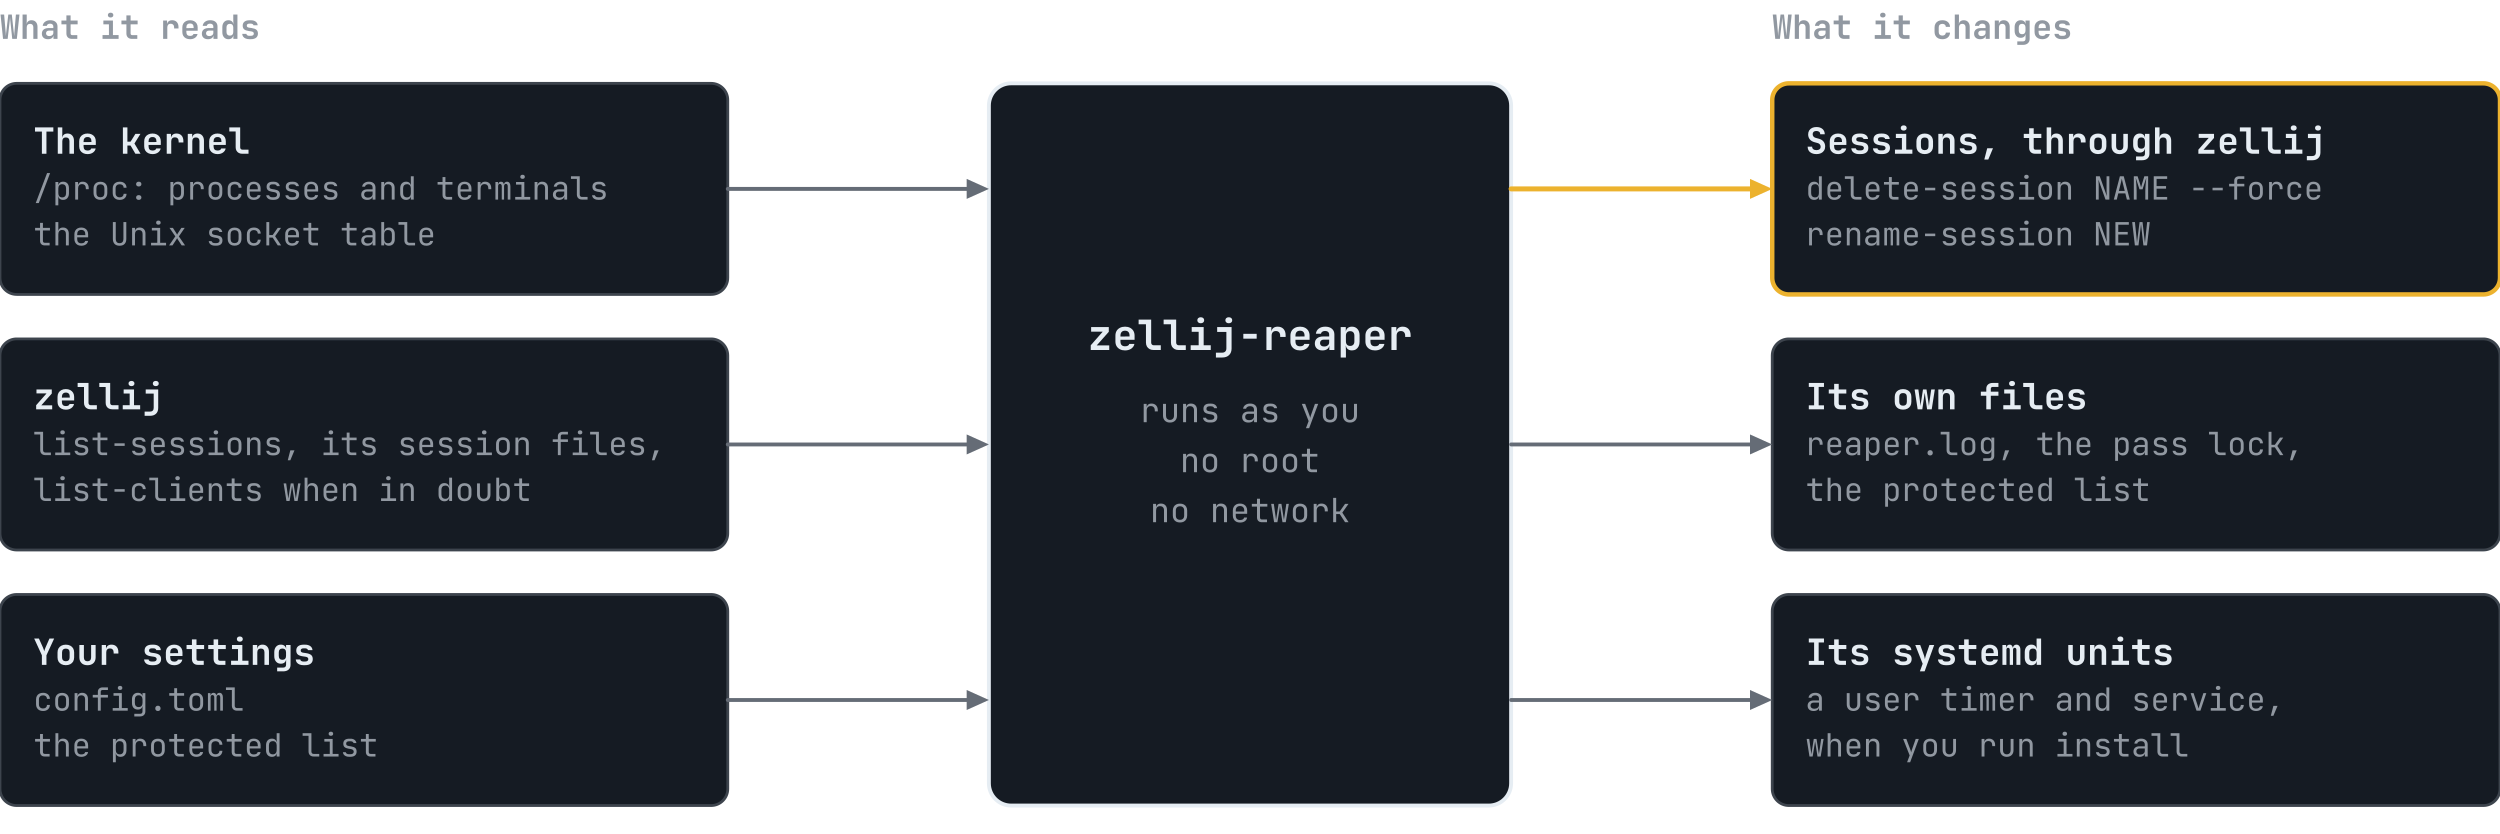
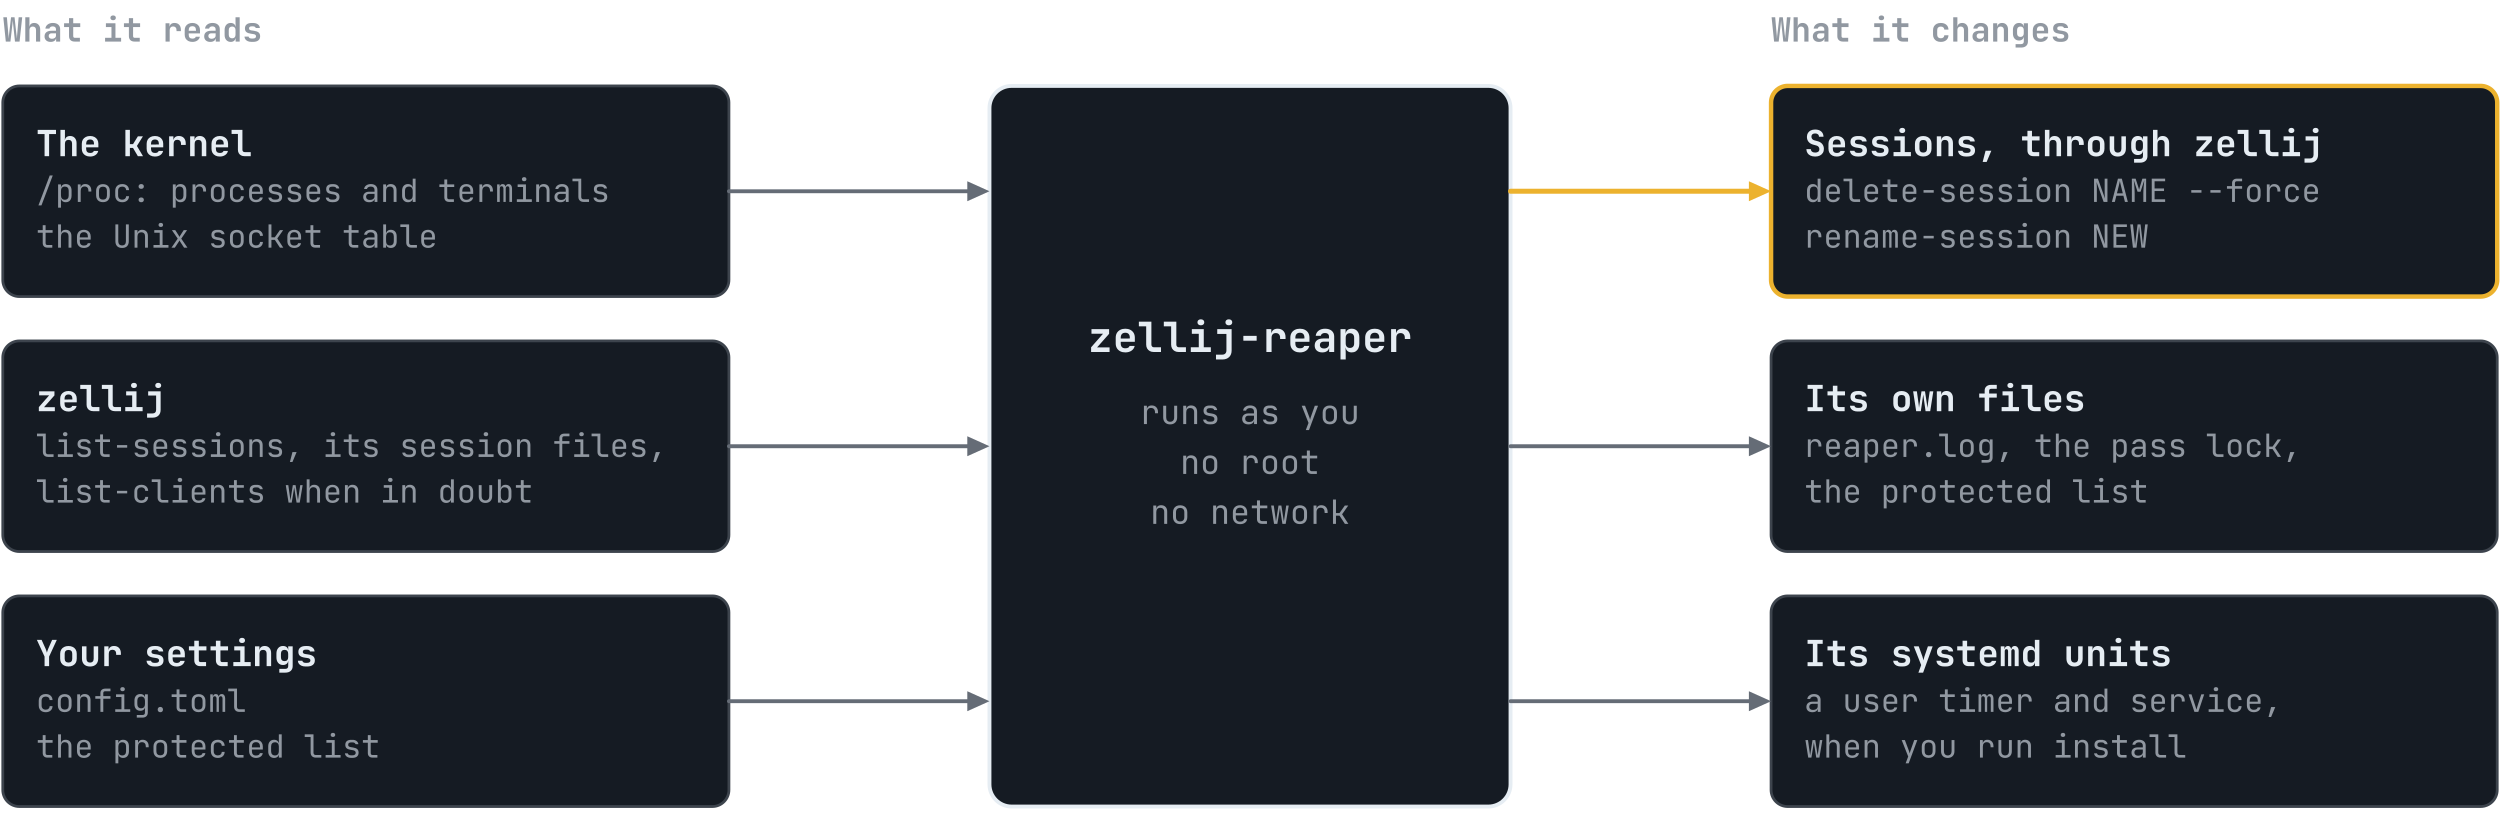
- <svg xmlns="http://www.w3.org/2000/svg" viewBox="0 0 900 300" width="900" height="300" role="img" aria-label="zellij-reaper reads the kernel's process and socket tables, zellij's list and session files, and its own settings. It changes sessions only through zellij's own commands, and otherwise writes only its log, its lock and protected list, and its systemd units when you run install.">
+ <svg xmlns="http://www.w3.org/2000/svg" viewBox="-1 -1 902 302" width="902" height="302" role="img" aria-label="zellij-reaper reads the kernel's process and socket tables, zellij's list and session files, and its own settings. It changes sessions only through zellij's own commands, and otherwise writes only its log, its lock and protected list, and its systemd units when you run install.">
  <defs>
    <path id="g0" d="M91 0 16 -730H124L168 -220Q170 -203 172 -178Q173 -154 174 -129Q176 -104 176 -85Q178 -104 180 -129Q182 -154 184 -178Q187 -203 189 -220L249 -730H354L410 -220Q413 -203 416 -178Q418 -154 421 -129Q424 -104 426 -85Q427 -104 428 -129Q429 -154 430 -178Q432 -203 434 -220L477 -730H584L505 0H367L313 -512Q311 -531 308 -556Q306 -582 304 -608Q302 -633 301 -651Q300 -633 298 -608Q295 -582 293 -556Q291 -531 289 -512L230 0Z" />
    <path id="g1" d="M77 0V-730H202V-550L199 -445H233L199 -416Q199 -484 238 -522Q278 -560 347 -560Q428 -560 476 -506Q525 -452 525 -361V0H400V-348Q400 -398 374 -425Q348 -452 301 -452Q255 -452 228 -424Q202 -396 202 -344V0Z" />
    <path id="g2" d="M239 10Q154 10 105 -35Q56 -80 56 -156Q56 -237 110 -281Q164 -325 263 -325H400V-372Q400 -412 374 -434Q348 -457 303 -457Q262 -457 235 -439Q208 -421 203 -390H81Q90 -468 151 -514Q212 -560 307 -560Q408 -560 466 -510Q525 -459 525 -373V0H404V-96H384L404 -123Q404 -62 359 -26Q314 10 239 10ZM280 -84Q333 -84 366 -111Q400 -138 400 -181V-248H265Q227 -248 204 -226Q181 -204 181 -168Q181 -129 208 -106Q234 -84 280 -84Z" />
    <path id="g3" d="M360 0Q281 0 236 -44Q192 -88 192 -165V-437H43V-550H192V-705H318V-550H529V-437H318V-165Q318 -113 369 -113H519V0Z" />
    <path id="g4" d="M76 0V-114H268V-437H101V-550H388V-114H558V0ZM318 -642Q280 -642 258 -662Q236 -681 236 -714Q236 -747 258 -766Q280 -786 318 -786Q356 -786 378 -766Q400 -747 400 -714Q400 -681 378 -662Q356 -642 318 -642Z" />
    <path id="g5" d="M94 0V-550H212V-445H243L206 -381Q206 -470 246 -515Q286 -560 364 -560Q453 -560 504 -505Q555 -450 555 -353V-313H424V-344Q424 -397 396 -426Q369 -455 321 -455Q272 -455 246 -426Q219 -397 219 -344V0Z" />
    <path id="g6" d="M301 10Q231 10 179 -17Q127 -44 98 -92Q70 -141 70 -206V-344Q70 -409 98 -458Q127 -506 179 -533Q231 -560 301 -560Q370 -560 422 -533Q473 -506 502 -458Q530 -409 530 -344V-245H191V-206Q191 -148 219 -118Q247 -89 302 -89Q344 -89 370 -104Q396 -118 403 -146H526Q512 -75 450 -32Q389 10 301 10ZM409 -315V-345Q409 -402 382 -432Q355 -463 301 -463Q247 -463 219 -432Q191 -401 191 -344V-323L418 -325Z" />
    <path id="g7" d="M253 10Q171 10 120 -47Q70 -104 70 -200V-349Q70 -446 120 -503Q170 -560 253 -560Q321 -560 361 -522Q401 -483 401 -416L373 -445H402L398 -576V-730H523V0H401V-105H373L401 -134Q401 -67 361 -28Q321 10 253 10ZM297 -98Q345 -98 372 -126Q398 -155 398 -206V-344Q398 -395 372 -424Q345 -452 297 -452Q249 -452 222 -424Q195 -396 195 -344V-206Q195 -154 222 -126Q249 -98 297 -98Z" />
    <path id="g8" d="M279 9Q216 9 169 -11Q122 -31 96 -66Q69 -102 67 -150H192Q194 -124 218 -108Q241 -92 279 -92H323Q369 -92 392 -110Q415 -128 415 -159Q415 -188 394 -204Q374 -221 331 -226L263 -236Q169 -249 125 -286Q81 -323 81 -397Q81 -474 133 -516Q185 -559 286 -559H324Q416 -559 471 -518Q526 -477 530 -408H405Q402 -430 380 -444Q359 -458 324 -458H286Q243 -458 224 -442Q204 -427 204 -397Q204 -369 221 -356Q238 -342 276 -336L347 -326Q445 -312 492 -274Q538 -235 538 -160Q538 -80 484 -36Q429 9 323 9Z" />
    <path id="g9" d="M303 10Q233 10 180 -16Q128 -43 99 -92Q70 -140 70 -206V-344Q70 -411 99 -459Q128 -507 180 -534Q233 -560 303 -560Q407 -560 469 -506Q531 -453 534 -361H409Q406 -404 378 -428Q351 -451 303 -451Q253 -451 224 -424Q195 -396 195 -345V-206Q195 -155 224 -127Q253 -99 303 -99Q351 -99 378 -122Q406 -146 409 -189H534Q531 -97 469 -44Q407 10 303 10Z" />
    <path id="g10" d="M77 0V-550H199V-445H233L199 -416Q199 -484 238 -522Q278 -560 347 -560Q428 -560 476 -506Q525 -452 525 -361V0H400V-348Q400 -398 374 -425Q348 -452 301 -452Q255 -452 228 -424Q202 -396 202 -344V0Z" />
    <path id="g11" d="M152 180V76H315Q357 76 378 56Q399 35 399 -3V-44L401 -147H374L401 -174Q401 -107 362 -70Q322 -32 255 -32Q171 -32 122 -89Q72 -146 72 -243V-350Q72 -446 122 -503Q171 -560 255 -560Q322 -560 362 -522Q401 -485 401 -418L374 -445H401L398 -550H523V0Q523 83 468 132Q413 180 317 180ZM297 -140Q345 -140 372 -168Q398 -197 398 -248V-344Q398 -395 372 -424Q345 -452 297 -452Q249 -452 223 -424Q197 -396 197 -344V-248Q197 -196 223 -168Q249 -140 297 -140Z" />
    <path id="g12" d="M78 0V-113L365 -440H87V-550H511V-437L221 -110H522V0Z" />
    <path id="g13" d="M384 0Q330 0 290 -22Q249 -44 226 -84Q203 -125 203 -178V-617H27V-730H328V-178Q328 -148 346 -130Q363 -113 393 -113H559V0Z" />
    <path id="g14" d="M82 180V64H229Q279 64 306 37Q333 10 333 -39V-434H112V-550H458V-36Q458 64 398 122Q338 180 236 180ZM391 -642Q353 -642 331 -662Q309 -681 309 -714Q309 -747 331 -766Q353 -786 391 -786Q429 -786 451 -766Q473 -747 473 -714Q473 -681 451 -662Q429 -642 391 -642Z" />
    <path id="g15" d="M140 -272V-388H460V-272Z" />
    <path id="g16" d="M77 180V-550H199V-445H227L199 -416Q199 -483 239 -522Q279 -560 347 -560Q430 -560 480 -503Q530 -446 530 -350V-201Q530 -137 508 -90Q485 -42 444 -16Q403 10 347 10Q279 10 239 -28Q199 -67 199 -134L227 -105H198L202 26V180ZM303 -98Q351 -98 378 -126Q405 -154 405 -206V-344Q405 -396 378 -424Q351 -452 303 -452Q256 -452 229 -424Q202 -395 202 -344V-206Q202 -155 229 -126Q256 -98 303 -98Z" />
    <path id="g17" d="M111 0V-550H199V-445H220L191 -380Q191 -469 230 -514Q268 -560 344 -560Q431 -560 482 -506Q534 -451 534 -358V-325H444V-350Q444 -415 412 -450Q381 -484 323 -484Q266 -484 234 -449Q201 -414 201 -350V0Z" />
    <path id="g18" d="M299 10Q204 10 147 -46Q90 -103 90 -200V-550H180V-200Q180 -138 212 -104Q244 -69 299 -69Q355 -69 388 -104Q420 -138 420 -200V-550H510V-200Q510 -103 452 -46Q394 10 299 10Z" />
    <path id="g19" d="M92 0V-550H182V-445H201L182 -424Q182 -489 221 -524Q260 -560 329 -560Q412 -560 461 -509Q510 -458 510 -370V0H420V-360Q420 -419 388 -450Q357 -482 303 -482Q247 -482 214 -448Q182 -414 182 -350V0Z" />
    <path id="g20" d="M283 8Q227 8 186 -10Q144 -27 120 -59Q95 -91 90 -135H180Q186 -106 212 -89Q239 -72 283 -72H325Q378 -72 404 -94Q430 -115 430 -151Q430 -186 406 -206Q383 -227 337 -234L263 -246Q182 -260 142 -296Q103 -333 103 -403Q103 -477 150 -518Q197 -558 291 -558H329Q408 -558 456 -521Q504 -484 514 -421H424Q418 -447 394 -462Q370 -478 329 -478H291Q240 -478 216 -459Q193 -440 193 -402Q193 -368 213 -352Q233 -336 276 -329L350 -317Q439 -303 480 -265Q520 -227 520 -155Q520 -79 472 -36Q423 8 325 8Z" />
    <path id="g21" d="M252 10Q165 10 115 -34Q65 -79 65 -155Q65 -232 115 -276Q165 -320 250 -320H420V-375Q420 -426 390 -454Q359 -481 303 -481Q254 -481 221 -460Q188 -440 183 -405H93Q102 -476 160 -518Q218 -560 305 -560Q400 -560 455 -511Q510 -462 510 -378V0H422V-105H407L422 -120Q422 -60 376 -25Q329 10 252 10ZM274 -61Q338 -61 379 -93Q420 -125 420 -175V-253H252Q207 -253 181 -228Q155 -203 155 -160Q155 -114 186 -88Q218 -61 274 -61Z" />
    <path id="g22" d="M178 180 259 -34 55 -550H155L283 -210Q290 -193 296 -170Q302 -146 306 -130Q310 -146 316 -170Q322 -193 328 -210L448 -550H545L274 180Z" />
    <path id="g23" d="M300 8Q234 8 186 -17Q138 -42 112 -90Q85 -137 85 -202V-348Q85 -414 112 -461Q138 -508 186 -533Q234 -558 300 -558Q366 -558 414 -533Q462 -508 488 -461Q515 -414 515 -349V-202Q515 -137 488 -90Q462 -42 414 -17Q366 8 300 8ZM300 -72Q359 -72 392 -105Q425 -138 425 -202V-348Q425 -412 392 -445Q359 -478 300 -478Q242 -478 208 -445Q175 -412 175 -348V-202Q175 -138 208 -105Q242 -72 300 -72Z" />
    <path id="g24" d="M360 0Q289 0 250 -38Q210 -76 210 -145V-468H55V-550H210V-705H300V-550H520V-468H300V-145Q300 -82 360 -82H510V0Z" />
    <path id="g25" d="M300 10Q235 10 186 -16Q138 -42 112 -90Q85 -137 85 -200V-350Q85 -414 112 -461Q138 -508 186 -534Q235 -560 300 -560Q365 -560 414 -534Q462 -508 488 -461Q515 -414 515 -350V-253H173V-200Q173 -135 206 -100Q239 -66 300 -66Q352 -66 384 -84Q416 -103 423 -140H513Q504 -71 446 -30Q387 10 300 10ZM427 -313V-350Q427 -415 394 -450Q362 -485 300 -485Q239 -485 206 -450Q173 -415 173 -350V-321H434Z" />
    <path id="g26" d="M123 0 35 -550H115L170 -160Q173 -138 176 -112Q180 -87 182 -70Q184 -87 188 -112Q193 -138 196 -160L257 -550H343L404 -160Q407 -138 412 -112Q416 -87 418 -70Q420 -87 424 -112Q429 -138 432 -160L489 -550H565L473 0H374L315 -380Q311 -408 306 -436Q301 -464 299 -480Q297 -464 293 -436Q289 -408 284 -380L222 0Z" />
    <path id="g27" d="M95 0V-730H185V-323H291L451 -550H554L369 -288L557 0H452L292 -245H185V0Z" />
    <path id="g28" d="M237 0V-614H46V-730H554V-614H363V0Z" />
    <path id="g29" d="M80 0V-730H205V-334H292L426 -550H566L400 -284L569 0H426L292 -228H205V0Z" />
    <path id="g30" d="M75 110 430 -830H525L170 110Z" />
    <path id="g31" d="M92 180V-550H182V-445H200L182 -424Q182 -487 224 -524Q265 -560 333 -560Q416 -560 466 -506Q515 -451 515 -356V-195Q515 -132 492 -86Q470 -40 430 -15Q389 10 333 10Q266 10 224 -27Q182 -64 182 -126L200 -105H180L182 20V180ZM303 -68Q360 -68 392 -102Q425 -136 425 -200V-350Q425 -414 392 -448Q360 -482 303 -482Q248 -482 215 -447Q182 -412 182 -350V-200Q182 -138 215 -103Q248 -68 303 -68Z" />
    <path id="g32" d="M304 10Q238 10 188 -15Q139 -40 112 -88Q85 -135 85 -200V-350Q85 -416 112 -463Q139 -510 188 -535Q238 -560 304 -560Q399 -560 457 -509Q515 -458 518 -370H428Q425 -423 392 -452Q360 -480 304 -480Q245 -480 210 -446Q175 -413 175 -351V-200Q175 -138 210 -104Q245 -70 304 -70Q360 -70 392 -99Q425 -128 428 -180H518Q515 -92 457 -41Q399 10 304 10Z" />
    <path id="g33" d="M300 -410Q263 -410 240 -430Q217 -451 217 -485Q217 -519 240 -540Q263 -560 300 -560Q338 -560 360 -540Q383 -519 383 -485Q383 -451 360 -430Q338 -410 300 -410ZM300 10Q263 10 240 -10Q217 -31 217 -65Q217 -99 240 -120Q263 -140 300 -140Q338 -140 360 -120Q383 -99 383 -65Q383 -31 360 -10Q338 10 300 10Z" />
    <path id="g34" d="M268 10Q186 10 136 -45Q85 -100 85 -194V-355Q85 -450 135 -505Q185 -560 268 -560Q336 -560 377 -523Q418 -486 418 -424L400 -445H420L418 -570V-730H508V0H418V-105H400L418 -126Q418 -63 377 -26Q336 10 268 10ZM298 -68Q354 -68 386 -103Q418 -138 418 -200V-350Q418 -412 386 -447Q354 -482 298 -482Q241 -482 208 -448Q175 -414 175 -350V-200Q175 -136 208 -102Q241 -68 298 -68Z" />
    <path id="g35" d="M66 0V-550H145V-484H163L149 -460Q149 -506 174 -533Q198 -560 240 -560Q286 -560 311 -526Q336 -492 336 -430L309 -484H351L332 -460Q332 -506 358 -533Q383 -560 425 -560Q477 -560 506 -521Q534 -482 534 -418V0H451V-419Q451 -453 436 -472Q422 -491 394 -491Q367 -491 352 -472Q336 -454 336 -420V0H264V-419Q264 -454 248 -472Q233 -491 205 -491Q177 -491 163 -472Q149 -454 149 -420V0Z" />
    <path id="g36" d="M85 0V-82H280V-468H110V-550H370V-82H555V0ZM315 -649Q282 -649 263 -666Q244 -683 244 -712Q244 -742 263 -760Q282 -777 315 -777Q348 -777 367 -760Q386 -742 386 -712Q386 -683 367 -666Q348 -649 315 -649Z" />
    <path id="g37" d="M375 0Q327 0 291 -19Q255 -38 235 -73Q215 -108 215 -155V-648H30V-730H305V-155Q305 -121 324 -102Q343 -82 375 -82H550V0Z" />
    <path id="g38" d="M92 0V-730H182V-550V-445H201L182 -424Q182 -489 221 -524Q260 -560 329 -560Q412 -560 461 -509Q510 -458 510 -370V0H420V-360Q420 -419 388 -452Q357 -484 303 -484Q247 -484 214 -449Q182 -414 182 -350V0Z" />
    <path id="g39" d="M300 10Q198 10 144 -46Q90 -103 90 -200V-730H180V-200Q180 -140 210 -105Q239 -70 300 -70Q360 -70 390 -105Q420 -140 420 -200V-730H510V-200Q510 -102 456 -46Q403 10 300 10Z" />
    <path id="g40" d="M50 0 245 -283 62 -550H168L277 -380Q284 -369 290 -356Q297 -343 301 -335Q304 -343 310 -356Q317 -369 324 -380L434 -550H539L356 -282L550 0H444L326 -180Q319 -191 312 -206Q306 -220 301 -229Q297 -220 290 -206Q282 -191 274 -180L155 0Z" />
    <path id="g41" d="M332 10Q264 10 223 -26Q182 -63 182 -126L200 -105H182V0H92V-730H182V-570L180 -445H200L182 -424Q182 -486 224 -523Q265 -560 332 -560Q415 -560 465 -505Q515 -450 515 -355V-194Q515 -100 465 -45Q415 10 332 10ZM302 -68Q359 -68 392 -102Q425 -136 425 -200V-350Q425 -414 392 -448Q359 -482 302 -482Q247 -482 214 -447Q182 -412 182 -350V-200Q182 -138 214 -103Q247 -68 302 -68Z" />
    <path id="g42" d="M140 -290V-370H460V-290Z" />
    <path id="g43" d="M165 160 245 -151H375L245 160Z" />
    <path id="g44" d="M220 0V-413H60V-495H220V-590Q220 -655 261 -692Q302 -730 374 -730H535V-648H374Q343 -648 326 -634Q310 -619 310 -590V-495H535V-413H310V0Z" />
    <path id="g45" d="M237 0V-265L23 -730H154L268 -477Q281 -447 290 -418Q299 -389 302 -373Q306 -389 314 -418Q323 -447 336 -477L447 -730H577L363 -265V0Z" />
    <path id="g46" d="M300 9Q230 9 178 -18Q127 -44 98 -92Q70 -141 70 -207V-343Q70 -409 98 -458Q127 -506 178 -532Q230 -559 300 -559Q371 -559 422 -532Q473 -506 502 -458Q530 -409 530 -344V-207Q530 -141 502 -92Q473 -44 422 -18Q371 9 300 9ZM300 -100Q350 -100 378 -128Q405 -155 405 -207V-343Q405 -396 378 -423Q350 -450 300 -450Q251 -450 223 -423Q195 -396 195 -343V-207Q195 -155 223 -128Q251 -100 300 -100Z" />
    <path id="g47" d="M300 10Q195 10 135 -48Q75 -107 75 -208V-550H200V-209Q200 -156 226 -128Q252 -99 300 -99Q347 -99 374 -128Q400 -156 400 -209V-550H525V-208Q525 -107 464 -48Q403 10 300 10Z" />
    <path id="g48" d="M161 180V98H336Q378 98 398 79Q417 60 417 20V-50L419 -150H401L418 -165Q418 -105 378 -70Q338 -35 271 -35Q186 -35 137 -90Q88 -146 88 -240V-356Q88 -450 137 -505Q186 -560 271 -560Q338 -560 378 -525Q418 -490 418 -430L401 -445H418V-550H507V20Q507 94 462 137Q416 180 335 180ZM298 -113Q354 -113 386 -148Q418 -183 418 -245V-350Q418 -412 386 -447Q354 -482 298 -482Q241 -482 210 -448Q178 -414 178 -350V-245Q178 -181 210 -147Q241 -113 298 -113Z" />
    <path id="g49" d="M300 10Q262 10 240 -12Q217 -34 217 -71Q217 -110 240 -133Q262 -156 300 -156Q338 -156 360 -133Q383 -110 383 -71Q383 -34 360 -12Q338 10 300 10Z" />
    <path id="g50" d="M302 10Q227 10 172 -15Q117 -40 88 -86Q58 -133 57 -196H182Q182 -151 214 -126Q247 -100 303 -100Q357 -100 388 -125Q418 -150 418 -194Q418 -231 396 -258Q375 -286 335 -296L251 -319Q165 -341 118 -398Q72 -455 72 -536Q72 -598 100 -644Q128 -690 180 -715Q231 -740 301 -740Q407 -740 469 -686Q531 -631 532 -539H407Q407 -582 379 -606Q351 -631 300 -631Q251 -631 224 -608Q197 -585 197 -543Q197 -505 218 -478Q238 -452 277 -441L364 -417Q451 -395 497 -338Q543 -282 543 -199Q543 -137 513 -90Q483 -42 429 -16Q375 10 302 10Z" />
    <path id="g51" d="M150 160 230 -151H390L260 160Z" />
    <path id="g52" d="M90 0V-730H210L433 -105Q431 -130 428 -166Q426 -203 424 -244Q423 -284 423 -320V-730H510V0H390L168 -625Q170 -601 172 -564Q174 -528 176 -488Q177 -447 177 -410V0Z" />
    <path id="g53" d="M50 0 240 -730H361L550 0H459L411 -194H190L142 0ZM208 -270H392L336 -495Q320 -559 311 -602Q302 -645 300 -658Q298 -645 289 -602Q280 -559 264 -496Z" />
    <path id="g54" d="M76 0V-730H194L270 -494Q281 -462 290 -430Q299 -399 303 -382Q308 -399 316 -430Q324 -462 334 -495L406 -730H524V0H436V-265Q436 -309 439 -365Q442 -421 447 -480Q452 -538 458 -592Q463 -645 467 -685L349 -320H254L135 -685Q140 -646 145 -594Q150 -543 154 -486Q158 -428 161 -371Q164 -314 164 -265V0Z" />
    <path id="g55" d="M100 0V-730H520V-648H189V-422H485V-341H189V-82H520V0Z" />
    <path id="g56" d="M109 0 25 -730H111L166 -190Q168 -168 170 -144Q172 -121 174 -100Q175 -79 175 -65Q177 -79 178 -100Q180 -121 182 -144Q185 -168 188 -190L256 -730H349L411 -190Q414 -168 416 -144Q419 -121 422 -100Q424 -79 425 -65Q426 -79 428 -100Q429 -121 432 -144Q434 -168 436 -190L493 -730H575L489 0H376L314 -550Q312 -573 310 -595Q307 -617 305 -636Q303 -655 302 -667Q301 -655 298 -636Q296 -617 294 -595Q292 -573 289 -550L222 0Z" />
    <path id="g57" d="M90 0V-110H237V-620H90V-730H510V-620H363V-110H510V0Z" />
    <path id="g58" d="M104 0 20 -550H124L170 -213Q174 -184 178 -149Q181 -114 183 -91Q186 -114 191 -149Q196 -184 200 -213L252 -550H349L400 -213Q404 -184 409 -148Q414 -113 417 -90Q419 -114 424 -150Q428 -185 431 -213L480 -550H580L494 0H365L317 -339Q313 -367 308 -402Q303 -436 300 -458Q297 -436 292 -402Q288 -367 283 -339L233 0Z" />
    <path id="g59" d="M205 0V-376H54V-489H205V-572Q205 -644 253 -687Q301 -730 380 -730H541V-620H383Q359 -620 344 -606Q330 -593 330 -570V-489H541V-376H330V0Z" />
    <path id="g60" d="M166 180 243 -30 38 -550H175L277 -269Q285 -246 293 -214Q301 -181 305 -160Q310 -181 318 -214Q326 -246 334 -269L430 -550H562L297 180Z" />
    <path id="g61" d="M52 0V-550H154V-476H175L158 -458Q158 -504 184 -532Q210 -560 251 -560Q295 -560 320 -524Q344 -488 344 -427L322 -476H356L343 -458Q343 -504 369 -532Q395 -560 438 -560Q489 -560 519 -522Q549 -484 549 -419V0H439V-414Q439 -441 427 -456Q415 -472 392 -472Q370 -472 358 -457Q345 -442 345 -414V0H255V-414Q255 -442 243 -457Q231 -472 208 -472Q185 -472 174 -457Q162 -442 162 -414V0Z" />
    <path id="g62" d="M239 0 55 -550H147L269 -180Q280 -147 289 -116Q298 -86 302 -69Q307 -86 316 -116Q325 -147 335 -180L454 -550H545L361 0Z" />
  </defs>
  <g transform="scale(0.012)" fill="#9198a1">
    <use href="#g0" x="0.0" y="1166.7" />
    <use href="#g1" x="600.0" y="1166.7" />
    <use href="#g2" x="1200.0" y="1166.7" />
    <use href="#g3" x="1800.0" y="1166.7" />
    <use href="#g4" x="3000.0" y="1166.7" />
    <use href="#g3" x="3600.0" y="1166.7" />
    <use href="#g5" x="4800.0" y="1166.7" />
    <use href="#g6" x="5400.0" y="1166.7" />
    <use href="#g2" x="6000.0" y="1166.7" />
    <use href="#g7" x="6600.0" y="1166.7" />
    <use href="#g8" x="7200.0" y="1166.7" />
  </g>
  <g transform="scale(0.012)" fill="#9198a1">
    <use href="#g0" x="53166.7" y="1166.7" />
    <use href="#g1" x="53766.7" y="1166.7" />
    <use href="#g2" x="54366.7" y="1166.7" />
    <use href="#g3" x="54966.7" y="1166.7" />
    <use href="#g4" x="56166.7" y="1166.7" />
    <use href="#g3" x="56766.7" y="1166.7" />
    <use href="#g9" x="57966.7" y="1166.7" />
    <use href="#g1" x="58566.7" y="1166.7" />
    <use href="#g2" x="59166.7" y="1166.7" />
    <use href="#g10" x="59766.7" y="1166.7" />
    <use href="#g11" x="60366.7" y="1166.7" />
    <use href="#g6" x="60966.7" y="1166.7" />
    <use href="#g8" x="61566.7" y="1166.7" />
  </g>
  <rect x="356" y="30" width="188" height="260" rx="8" fill="#151b23" stroke="#e6edf3" stroke-width="1.4" />
  <g transform="scale(0.015)" fill="#e6edf3">
    <use href="#g12" x="26100.0" y="8400.0" />
    <use href="#g6" x="26700.0" y="8400.0" />
    <use href="#g13" x="27300.0" y="8400.0" />
    <use href="#g13" x="27900.0" y="8400.0" />
    <use href="#g4" x="28500.0" y="8400.0" />
    <use href="#g14" x="29100.0" y="8400.0" />
    <use href="#g15" x="29700.0" y="8400.0" />
    <use href="#g5" x="30300.0" y="8400.0" />
    <use href="#g6" x="30900.0" y="8400.0" />
    <use href="#g2" x="31500.0" y="8400.0" />
    <use href="#g16" x="32100.0" y="8400.0" />
    <use href="#g6" x="32700.0" y="8400.0" />
    <use href="#g5" x="33300.0" y="8400.0" />
  </g>
  <g transform="scale(0.012)" fill="#9198a1">
    <use href="#g17" x="34200.0" y="12666.7" />
    <use href="#g18" x="34800.0" y="12666.7" />
    <use href="#g19" x="35400.0" y="12666.7" />
    <use href="#g20" x="36000.0" y="12666.7" />
    <use href="#g21" x="37200.0" y="12666.7" />
    <use href="#g20" x="37800.0" y="12666.7" />
    <use href="#g22" x="39000.0" y="12666.7" />
    <use href="#g23" x="39600.0" y="12666.7" />
    <use href="#g18" x="40200.0" y="12666.7" />
  </g>
  <g transform="scale(0.012)" fill="#9198a1">
    <use href="#g19" x="35400.0" y="14166.7" />
    <use href="#g23" x="36000.0" y="14166.7" />
    <use href="#g17" x="37200.0" y="14166.7" />
    <use href="#g23" x="37800.0" y="14166.7" />
    <use href="#g23" x="38400.0" y="14166.7" />
    <use href="#g24" x="39000.0" y="14166.7" />
  </g>
  <g transform="scale(0.012)" fill="#9198a1">
    <use href="#g19" x="34500.0" y="15666.7" />
    <use href="#g23" x="35100.0" y="15666.7" />
    <use href="#g19" x="36300.0" y="15666.7" />
    <use href="#g25" x="36900.0" y="15666.7" />
    <use href="#g24" x="37500.0" y="15666.7" />
    <use href="#g26" x="38100.0" y="15666.7" />
    <use href="#g23" x="38700.0" y="15666.7" />
    <use href="#g17" x="39300.0" y="15666.7" />
    <use href="#g27" x="39900.0" y="15666.7" />
  </g>
  <rect x="0" y="30" width="262" height="76" rx="6" fill="#151b23" stroke="#3d444d" stroke-width="1" />
  <g transform="scale(0.013)" fill="#e6edf3">
    <use href="#g28" x="923.1" y="4257.7" />
    <use href="#g1" x="1523.1" y="4257.7" />
    <use href="#g6" x="2123.1" y="4257.7" />
    <use href="#g29" x="3323.1" y="4257.7" />
    <use href="#g6" x="3923.1" y="4257.7" />
    <use href="#g5" x="4523.1" y="4257.7" />
    <use href="#g10" x="5123.1" y="4257.7" />
    <use href="#g6" x="5723.1" y="4257.7" />
    <use href="#g13" x="6323.1" y="4257.7" />
  </g>
  <g transform="scale(0.0115)" fill="#9198a1">
    <use href="#g30" x="1043.5" y="6247.8" />
    <use href="#g31" x="1643.5" y="6247.8" />
    <use href="#g17" x="2243.5" y="6247.8" />
    <use href="#g23" x="2843.5" y="6247.8" />
    <use href="#g32" x="3443.5" y="6247.8" />
    <use href="#g33" x="4043.5" y="6247.8" />
    <use href="#g31" x="5243.5" y="6247.8" />
    <use href="#g17" x="5843.5" y="6247.8" />
    <use href="#g23" x="6443.5" y="6247.8" />
    <use href="#g32" x="7043.5" y="6247.8" />
    <use href="#g25" x="7643.5" y="6247.8" />
    <use href="#g20" x="8243.5" y="6247.8" />
    <use href="#g20" x="8843.5" y="6247.8" />
    <use href="#g25" x="9443.5" y="6247.8" />
    <use href="#g20" x="10043.5" y="6247.8" />
    <use href="#g21" x="11243.5" y="6247.8" />
    <use href="#g19" x="11843.5" y="6247.8" />
    <use href="#g34" x="12443.5" y="6247.8" />
    <use href="#g24" x="13643.5" y="6247.8" />
    <use href="#g25" x="14243.5" y="6247.8" />
    <use href="#g17" x="14843.5" y="6247.8" />
    <use href="#g35" x="15443.5" y="6247.8" />
    <use href="#g36" x="16043.5" y="6247.8" />
    <use href="#g19" x="16643.5" y="6247.8" />
    <use href="#g21" x="17243.5" y="6247.8" />
    <use href="#g37" x="17843.5" y="6247.8" />
    <use href="#g20" x="18443.5" y="6247.8" />
  </g>
  <g transform="scale(0.0115)" fill="#9198a1">
    <use href="#g24" x="1043.5" y="7682.6" />
    <use href="#g38" x="1643.5" y="7682.6" />
    <use href="#g25" x="2243.5" y="7682.6" />
    <use href="#g39" x="3443.5" y="7682.6" />
    <use href="#g19" x="4043.5" y="7682.6" />
    <use href="#g36" x="4643.5" y="7682.6" />
    <use href="#g40" x="5243.5" y="7682.6" />
    <use href="#g20" x="6443.5" y="7682.6" />
    <use href="#g23" x="7043.5" y="7682.6" />
    <use href="#g32" x="7643.5" y="7682.6" />
    <use href="#g27" x="8243.5" y="7682.6" />
    <use href="#g25" x="8843.5" y="7682.6" />
    <use href="#g24" x="9443.5" y="7682.6" />
    <use href="#g24" x="10643.5" y="7682.6" />
    <use href="#g21" x="11243.5" y="7682.6" />
    <use href="#g41" x="11843.5" y="7682.6" />
    <use href="#g37" x="12443.5" y="7682.6" />
    <use href="#g25" x="13043.5" y="7682.6" />
  </g>
  <path d="M262,68.0 L349.0,68.0" fill="none" stroke="#656c76" stroke-width="1.4" stroke-linejoin="round" stroke-linecap="round" />
  <path d="M356,68.0 L348.0,71.6 L348.0,64.4 Z" fill="#656c76" />
  <rect x="0" y="122" width="262" height="76" rx="6" fill="#151b23" stroke="#3d444d" stroke-width="1" />
  <g transform="scale(0.013)" fill="#e6edf3">
    <use href="#g12" x="923.1" y="11334.6" />
    <use href="#g6" x="1523.1" y="11334.6" />
    <use href="#g13" x="2123.1" y="11334.6" />
    <use href="#g13" x="2723.1" y="11334.6" />
    <use href="#g4" x="3323.1" y="11334.6" />
    <use href="#g14" x="3923.1" y="11334.6" />
  </g>
  <g transform="scale(0.0115)" fill="#9198a1">
    <use href="#g37" x="1043.5" y="14247.8" />
    <use href="#g36" x="1643.5" y="14247.8" />
    <use href="#g20" x="2243.5" y="14247.8" />
    <use href="#g24" x="2843.5" y="14247.8" />
    <use href="#g42" x="3443.5" y="14247.8" />
    <use href="#g20" x="4043.5" y="14247.8" />
    <use href="#g25" x="4643.5" y="14247.8" />
    <use href="#g20" x="5243.5" y="14247.8" />
    <use href="#g20" x="5843.5" y="14247.8" />
    <use href="#g36" x="6443.5" y="14247.8" />
    <use href="#g23" x="7043.5" y="14247.8" />
    <use href="#g19" x="7643.5" y="14247.8" />
    <use href="#g20" x="8243.5" y="14247.8" />
    <use href="#g43" x="8843.5" y="14247.8" />
    <use href="#g36" x="10043.5" y="14247.8" />
    <use href="#g24" x="10643.5" y="14247.8" />
    <use href="#g20" x="11243.5" y="14247.8" />
    <use href="#g20" x="12443.5" y="14247.8" />
    <use href="#g25" x="13043.5" y="14247.8" />
    <use href="#g20" x="13643.5" y="14247.8" />
    <use href="#g20" x="14243.5" y="14247.8" />
    <use href="#g36" x="14843.5" y="14247.8" />
    <use href="#g23" x="15443.5" y="14247.8" />
    <use href="#g19" x="16043.5" y="14247.8" />
    <use href="#g44" x="17243.5" y="14247.8" />
    <use href="#g36" x="17843.5" y="14247.8" />
    <use href="#g37" x="18443.5" y="14247.8" />
    <use href="#g25" x="19043.5" y="14247.8" />
    <use href="#g20" x="19643.5" y="14247.8" />
    <use href="#g43" x="20243.5" y="14247.8" />
  </g>
  <g transform="scale(0.0115)" fill="#9198a1">
    <use href="#g37" x="1043.5" y="15682.6" />
    <use href="#g36" x="1643.5" y="15682.6" />
    <use href="#g20" x="2243.5" y="15682.6" />
    <use href="#g24" x="2843.5" y="15682.6" />
    <use href="#g42" x="3443.5" y="15682.6" />
    <use href="#g32" x="4043.5" y="15682.6" />
    <use href="#g37" x="4643.5" y="15682.6" />
    <use href="#g36" x="5243.5" y="15682.6" />
    <use href="#g25" x="5843.5" y="15682.6" />
    <use href="#g19" x="6443.5" y="15682.6" />
    <use href="#g24" x="7043.5" y="15682.6" />
    <use href="#g20" x="7643.5" y="15682.6" />
    <use href="#g26" x="8843.5" y="15682.6" />
    <use href="#g38" x="9443.5" y="15682.6" />
    <use href="#g25" x="10043.5" y="15682.6" />
    <use href="#g19" x="10643.5" y="15682.6" />
    <use href="#g36" x="11843.5" y="15682.6" />
    <use href="#g19" x="12443.5" y="15682.6" />
    <use href="#g34" x="13643.5" y="15682.6" />
    <use href="#g23" x="14243.5" y="15682.6" />
    <use href="#g18" x="14843.5" y="15682.6" />
    <use href="#g41" x="15443.5" y="15682.6" />
    <use href="#g24" x="16043.5" y="15682.6" />
  </g>
  <path d="M262,160.0 L349.0,160.0" fill="none" stroke="#656c76" stroke-width="1.4" stroke-linejoin="round" stroke-linecap="round" />
  <path d="M356,160.0 L348.0,163.6 L348.0,156.4 Z" fill="#656c76" />
  <rect x="0" y="214" width="262" height="76" rx="6" fill="#151b23" stroke="#3d444d" stroke-width="1" />
  <g transform="scale(0.013)" fill="#e6edf3">
    <use href="#g45" x="923.1" y="18411.5" />
    <use href="#g46" x="1523.1" y="18411.5" />
    <use href="#g47" x="2123.1" y="18411.5" />
    <use href="#g5" x="2723.1" y="18411.5" />
    <use href="#g8" x="3923.1" y="18411.5" />
    <use href="#g6" x="4523.1" y="18411.5" />
    <use href="#g3" x="5123.1" y="18411.5" />
    <use href="#g3" x="5723.1" y="18411.5" />
    <use href="#g4" x="6323.1" y="18411.5" />
    <use href="#g10" x="6923.1" y="18411.5" />
    <use href="#g11" x="7523.1" y="18411.5" />
    <use href="#g8" x="8123.1" y="18411.5" />
  </g>
  <g transform="scale(0.0115)" fill="#9198a1">
    <use href="#g32" x="1043.5" y="22247.8" />
    <use href="#g23" x="1643.5" y="22247.8" />
    <use href="#g19" x="2243.5" y="22247.8" />
    <use href="#g44" x="2843.5" y="22247.8" />
    <use href="#g36" x="3443.5" y="22247.8" />
    <use href="#g48" x="4043.5" y="22247.8" />
    <use href="#g49" x="4643.5" y="22247.8" />
    <use href="#g24" x="5243.5" y="22247.8" />
    <use href="#g23" x="5843.5" y="22247.8" />
    <use href="#g35" x="6443.5" y="22247.8" />
    <use href="#g37" x="7043.5" y="22247.8" />
  </g>
  <g transform="scale(0.0115)" fill="#9198a1">
    <use href="#g24" x="1043.5" y="23682.6" />
    <use href="#g38" x="1643.5" y="23682.6" />
    <use href="#g25" x="2243.5" y="23682.6" />
    <use href="#g31" x="3443.5" y="23682.6" />
    <use href="#g17" x="4043.5" y="23682.6" />
    <use href="#g23" x="4643.5" y="23682.6" />
    <use href="#g24" x="5243.5" y="23682.6" />
    <use href="#g25" x="5843.5" y="23682.6" />
    <use href="#g32" x="6443.5" y="23682.6" />
    <use href="#g24" x="7043.5" y="23682.6" />
    <use href="#g25" x="7643.5" y="23682.6" />
    <use href="#g34" x="8243.5" y="23682.6" />
    <use href="#g37" x="9443.5" y="23682.6" />
    <use href="#g36" x="10043.5" y="23682.6" />
    <use href="#g20" x="10643.5" y="23682.6" />
    <use href="#g24" x="11243.5" y="23682.6" />
  </g>
  <path d="M262,252.0 L349.0,252.0" fill="none" stroke="#656c76" stroke-width="1.4" stroke-linejoin="round" stroke-linecap="round" />
  <path d="M356,252.0 L348.0,255.6 L348.0,248.4 Z" fill="#656c76" />
  <rect x="638" y="30" width="262" height="76" rx="6" fill="#151b23" stroke="#ECB22E" stroke-width="1.6" />
  <g transform="scale(0.013)" fill="#e6edf3">
    <use href="#g50" x="50000.0" y="4257.7" />
    <use href="#g6" x="50600.0" y="4257.7" />
    <use href="#g8" x="51200.0" y="4257.7" />
    <use href="#g8" x="51800.0" y="4257.7" />
    <use href="#g4" x="52400.0" y="4257.7" />
    <use href="#g46" x="53000.0" y="4257.7" />
    <use href="#g10" x="53600.0" y="4257.7" />
    <use href="#g8" x="54200.0" y="4257.7" />
    <use href="#g51" x="54800.0" y="4257.7" />
    <use href="#g3" x="56000.0" y="4257.7" />
    <use href="#g1" x="56600.0" y="4257.7" />
    <use href="#g5" x="57200.0" y="4257.7" />
    <use href="#g46" x="57800.0" y="4257.7" />
    <use href="#g47" x="58400.0" y="4257.7" />
    <use href="#g11" x="59000.0" y="4257.7" />
    <use href="#g1" x="59600.0" y="4257.7" />
    <use href="#g12" x="60800.0" y="4257.7" />
    <use href="#g6" x="61400.0" y="4257.7" />
    <use href="#g13" x="62000.0" y="4257.7" />
    <use href="#g13" x="62600.0" y="4257.7" />
    <use href="#g4" x="63200.0" y="4257.7" />
    <use href="#g14" x="63800.0" y="4257.7" />
  </g>
  <g transform="scale(0.0115)" fill="#9198a1">
    <use href="#g34" x="56521.7" y="6247.8" />
    <use href="#g25" x="57121.7" y="6247.8" />
    <use href="#g37" x="57721.7" y="6247.8" />
    <use href="#g25" x="58321.7" y="6247.8" />
    <use href="#g24" x="58921.7" y="6247.8" />
    <use href="#g25" x="59521.7" y="6247.8" />
    <use href="#g42" x="60121.7" y="6247.8" />
    <use href="#g20" x="60721.7" y="6247.8" />
    <use href="#g25" x="61321.7" y="6247.8" />
    <use href="#g20" x="61921.7" y="6247.8" />
    <use href="#g20" x="62521.7" y="6247.8" />
    <use href="#g36" x="63121.7" y="6247.8" />
    <use href="#g23" x="63721.7" y="6247.8" />
    <use href="#g19" x="64321.7" y="6247.8" />
    <use href="#g52" x="65521.7" y="6247.8" />
    <use href="#g53" x="66121.7" y="6247.8" />
    <use href="#g54" x="66721.7" y="6247.8" />
    <use href="#g55" x="67321.7" y="6247.8" />
    <use href="#g42" x="68521.7" y="6247.8" />
    <use href="#g42" x="69121.7" y="6247.8" />
    <use href="#g44" x="69721.7" y="6247.8" />
    <use href="#g23" x="70321.7" y="6247.8" />
    <use href="#g17" x="70921.7" y="6247.8" />
    <use href="#g32" x="71521.7" y="6247.8" />
    <use href="#g25" x="72121.7" y="6247.8" />
  </g>
  <g transform="scale(0.0115)" fill="#9198a1">
    <use href="#g17" x="56521.7" y="7682.6" />
    <use href="#g25" x="57121.7" y="7682.6" />
    <use href="#g19" x="57721.7" y="7682.6" />
    <use href="#g21" x="58321.7" y="7682.6" />
    <use href="#g35" x="58921.7" y="7682.6" />
    <use href="#g25" x="59521.7" y="7682.6" />
    <use href="#g42" x="60121.7" y="7682.6" />
    <use href="#g20" x="60721.7" y="7682.6" />
    <use href="#g25" x="61321.7" y="7682.6" />
    <use href="#g20" x="61921.7" y="7682.6" />
    <use href="#g20" x="62521.7" y="7682.6" />
    <use href="#g36" x="63121.7" y="7682.6" />
    <use href="#g23" x="63721.7" y="7682.6" />
    <use href="#g19" x="64321.7" y="7682.6" />
    <use href="#g52" x="65521.7" y="7682.6" />
    <use href="#g55" x="66121.7" y="7682.6" />
    <use href="#g56" x="66721.7" y="7682.6" />
  </g>
  <path d="M544,68.0 L631.0,68.0" fill="none" stroke="#ECB22E" stroke-width="1.8" stroke-linejoin="round" stroke-linecap="round" />
  <path d="M638,68.0 L630.0,71.6 L630.0,64.4 Z" fill="#ECB22E" />
  <rect x="638" y="122" width="262" height="76" rx="6" fill="#151b23" stroke="#3d444d" stroke-width="1" />
  <g transform="scale(0.013)" fill="#e6edf3">
    <use href="#g57" x="50000.0" y="11334.6" />
    <use href="#g3" x="50600.0" y="11334.6" />
    <use href="#g8" x="51200.0" y="11334.6" />
    <use href="#g46" x="52400.0" y="11334.6" />
    <use href="#g58" x="53000.0" y="11334.6" />
    <use href="#g10" x="53600.0" y="11334.6" />
    <use href="#g59" x="54800.0" y="11334.6" />
    <use href="#g4" x="55400.0" y="11334.6" />
    <use href="#g13" x="56000.0" y="11334.6" />
    <use href="#g6" x="56600.0" y="11334.6" />
    <use href="#g8" x="57200.0" y="11334.6" />
  </g>
  <g transform="scale(0.0115)" fill="#9198a1">
    <use href="#g17" x="56521.7" y="14247.8" />
    <use href="#g25" x="57121.7" y="14247.8" />
    <use href="#g21" x="57721.7" y="14247.8" />
    <use href="#g31" x="58321.7" y="14247.8" />
    <use href="#g25" x="58921.7" y="14247.8" />
    <use href="#g17" x="59521.7" y="14247.8" />
    <use href="#g49" x="60121.7" y="14247.8" />
    <use href="#g37" x="60721.7" y="14247.8" />
    <use href="#g23" x="61321.7" y="14247.8" />
    <use href="#g48" x="61921.7" y="14247.8" />
    <use href="#g43" x="62521.7" y="14247.8" />
    <use href="#g24" x="63721.7" y="14247.8" />
    <use href="#g38" x="64321.7" y="14247.8" />
    <use href="#g25" x="64921.7" y="14247.8" />
    <use href="#g31" x="66121.7" y="14247.8" />
    <use href="#g21" x="66721.7" y="14247.8" />
    <use href="#g20" x="67321.7" y="14247.8" />
    <use href="#g20" x="67921.7" y="14247.8" />
    <use href="#g37" x="69121.7" y="14247.8" />
    <use href="#g23" x="69721.7" y="14247.8" />
    <use href="#g32" x="70321.7" y="14247.8" />
    <use href="#g27" x="70921.7" y="14247.8" />
    <use href="#g43" x="71521.7" y="14247.8" />
  </g>
  <g transform="scale(0.0115)" fill="#9198a1">
    <use href="#g24" x="56521.7" y="15682.6" />
    <use href="#g38" x="57121.7" y="15682.6" />
    <use href="#g25" x="57721.7" y="15682.6" />
    <use href="#g31" x="58921.7" y="15682.6" />
    <use href="#g17" x="59521.7" y="15682.6" />
    <use href="#g23" x="60121.7" y="15682.6" />
    <use href="#g24" x="60721.7" y="15682.6" />
    <use href="#g25" x="61321.7" y="15682.6" />
    <use href="#g32" x="61921.7" y="15682.6" />
    <use href="#g24" x="62521.7" y="15682.6" />
    <use href="#g25" x="63121.7" y="15682.6" />
    <use href="#g34" x="63721.7" y="15682.6" />
    <use href="#g37" x="64921.7" y="15682.6" />
    <use href="#g36" x="65521.7" y="15682.6" />
    <use href="#g20" x="66121.7" y="15682.6" />
    <use href="#g24" x="66721.7" y="15682.6" />
  </g>
  <path d="M544,160.0 L631.0,160.0" fill="none" stroke="#656c76" stroke-width="1.4" stroke-linejoin="round" stroke-linecap="round" />
  <path d="M638,160.0 L630.0,163.6 L630.0,156.4 Z" fill="#656c76" />
  <rect x="638" y="214" width="262" height="76" rx="6" fill="#151b23" stroke="#3d444d" stroke-width="1" />
  <g transform="scale(0.013)" fill="#e6edf3">
    <use href="#g57" x="50000.0" y="18411.5" />
    <use href="#g3" x="50600.0" y="18411.5" />
    <use href="#g8" x="51200.0" y="18411.5" />
    <use href="#g8" x="52400.0" y="18411.5" />
    <use href="#g60" x="53000.0" y="18411.5" />
    <use href="#g8" x="53600.0" y="18411.5" />
    <use href="#g3" x="54200.0" y="18411.5" />
    <use href="#g6" x="54800.0" y="18411.5" />
    <use href="#g61" x="55400.0" y="18411.5" />
    <use href="#g7" x="56000.0" y="18411.5" />
    <use href="#g47" x="57200.0" y="18411.5" />
    <use href="#g10" x="57800.0" y="18411.5" />
    <use href="#g4" x="58400.0" y="18411.5" />
    <use href="#g3" x="59000.0" y="18411.5" />
    <use href="#g8" x="59600.0" y="18411.5" />
  </g>
  <g transform="scale(0.0115)" fill="#9198a1">
    <use href="#g21" x="56521.7" y="22247.8" />
    <use href="#g18" x="57721.7" y="22247.8" />
    <use href="#g20" x="58321.7" y="22247.8" />
    <use href="#g25" x="58921.7" y="22247.8" />
    <use href="#g17" x="59521.7" y="22247.8" />
    <use href="#g24" x="60721.7" y="22247.8" />
    <use href="#g36" x="61321.7" y="22247.8" />
    <use href="#g35" x="61921.7" y="22247.8" />
    <use href="#g25" x="62521.7" y="22247.8" />
    <use href="#g17" x="63121.7" y="22247.8" />
    <use href="#g21" x="64321.7" y="22247.8" />
    <use href="#g19" x="64921.7" y="22247.8" />
    <use href="#g34" x="65521.7" y="22247.8" />
    <use href="#g20" x="66721.7" y="22247.8" />
    <use href="#g25" x="67321.7" y="22247.8" />
    <use href="#g17" x="67921.7" y="22247.8" />
    <use href="#g62" x="68521.7" y="22247.8" />
    <use href="#g36" x="69121.7" y="22247.8" />
    <use href="#g32" x="69721.7" y="22247.8" />
    <use href="#g25" x="70321.7" y="22247.8" />
    <use href="#g43" x="70921.7" y="22247.8" />
  </g>
  <g transform="scale(0.0115)" fill="#9198a1">
    <use href="#g26" x="56521.7" y="23682.6" />
    <use href="#g38" x="57121.7" y="23682.6" />
    <use href="#g25" x="57721.7" y="23682.6" />
    <use href="#g19" x="58321.7" y="23682.6" />
    <use href="#g22" x="59521.7" y="23682.6" />
    <use href="#g23" x="60121.7" y="23682.6" />
    <use href="#g18" x="60721.7" y="23682.6" />
    <use href="#g17" x="61921.7" y="23682.6" />
    <use href="#g18" x="62521.7" y="23682.6" />
    <use href="#g19" x="63121.7" y="23682.6" />
    <use href="#g36" x="64321.7" y="23682.6" />
    <use href="#g19" x="64921.7" y="23682.6" />
    <use href="#g20" x="65521.7" y="23682.6" />
    <use href="#g24" x="66121.7" y="23682.6" />
    <use href="#g21" x="66721.7" y="23682.6" />
    <use href="#g37" x="67321.7" y="23682.6" />
    <use href="#g37" x="67921.7" y="23682.6" />
  </g>
  <path d="M544,252.0 L631.0,252.0" fill="none" stroke="#656c76" stroke-width="1.4" stroke-linejoin="round" stroke-linecap="round" />
  <path d="M638,252.0 L630.0,255.6 L630.0,248.4 Z" fill="#656c76" />
</svg>
